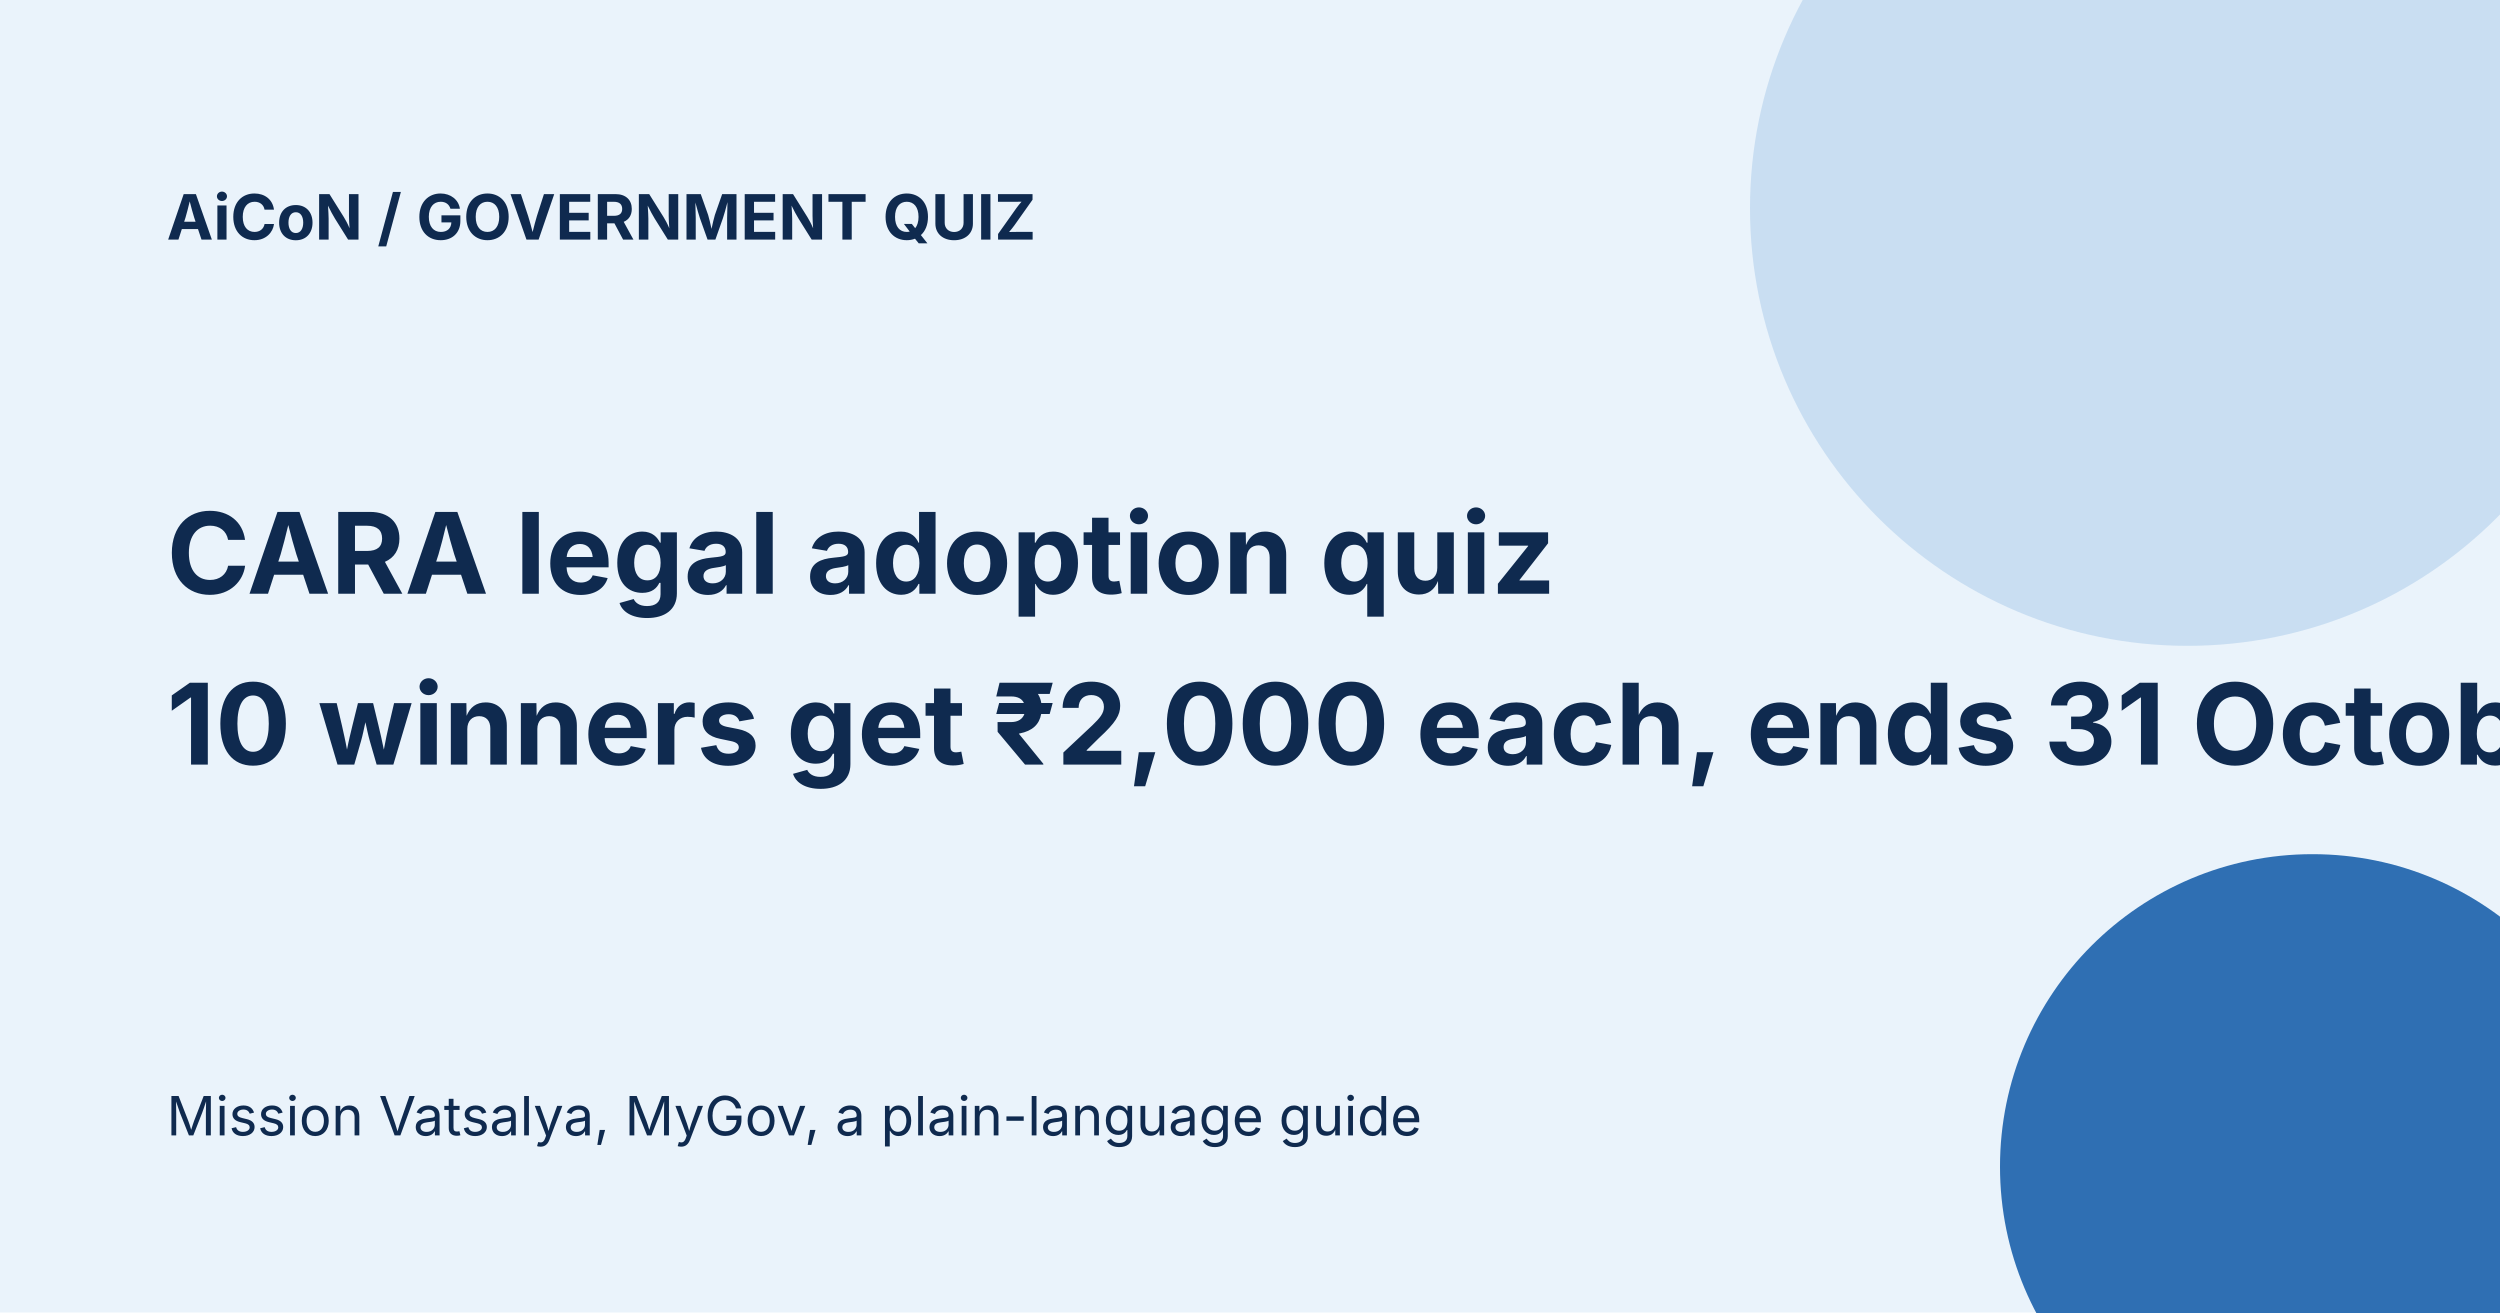
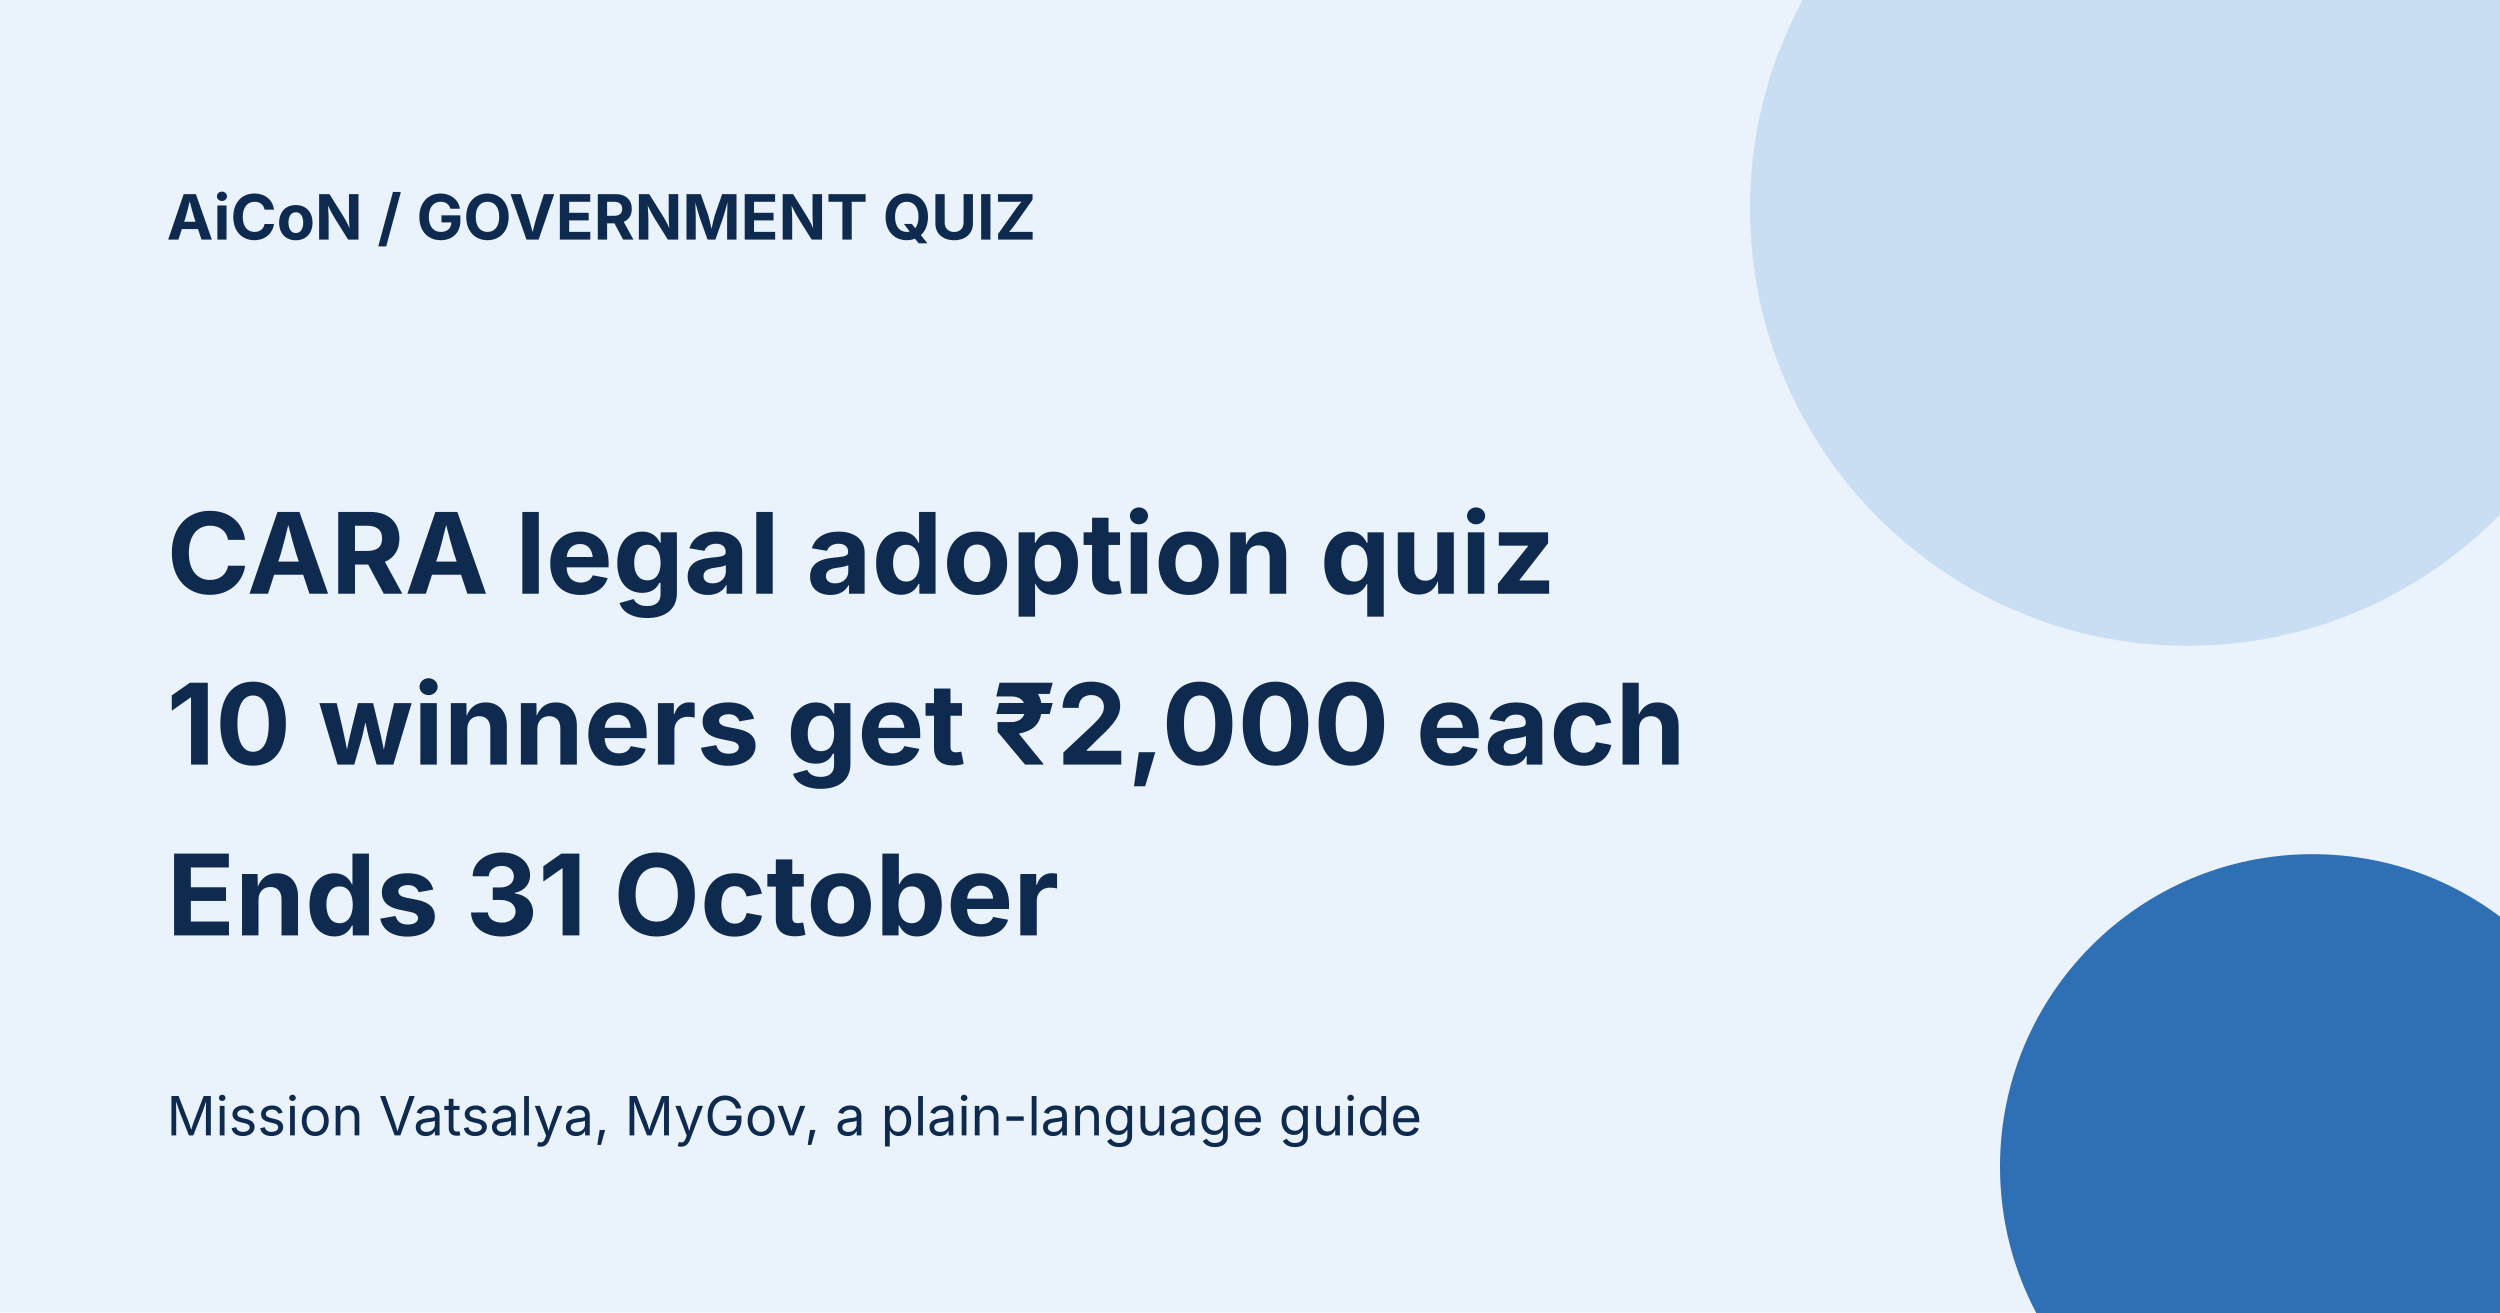
<svg xmlns="http://www.w3.org/2000/svg" width="1200" height="630" viewBox="0 0 1200 630">
  <rect width="1200" height="630" fill="#eaf3fb" />
  <circle cx="1050" cy="100" r="210" fill="#c9def2" />
  <circle cx="1110" cy="560" r="150" fill="#2f6fb3" />
  <g fill="#0f2a4f" font-family="Poppins,Inter,sans-serif">
    <text x="80" y="115" font-size="30" font-weight="700">AiCoN / GOVERNMENT QUIZ</text>
    <text x="80" y="285" font-size="54" font-weight="700">CARA legal adoption quiz</text>
-     <text x="80" y="367" font-size="54" font-weight="700">10 winners get ₹2,000 each, ends 31 October</text>
+     <text x="80" y="367" font-size="54" font-weight="700">10 winners get ₹2,000 each</text>
+     <text x="80" y="449" font-size="54" font-weight="700">Ends 31 October</text>
    <text x="80" y="545" font-size="26">Mission Vatsalya, MyGov, a plain-language guide</text>
  </g>
</svg>
